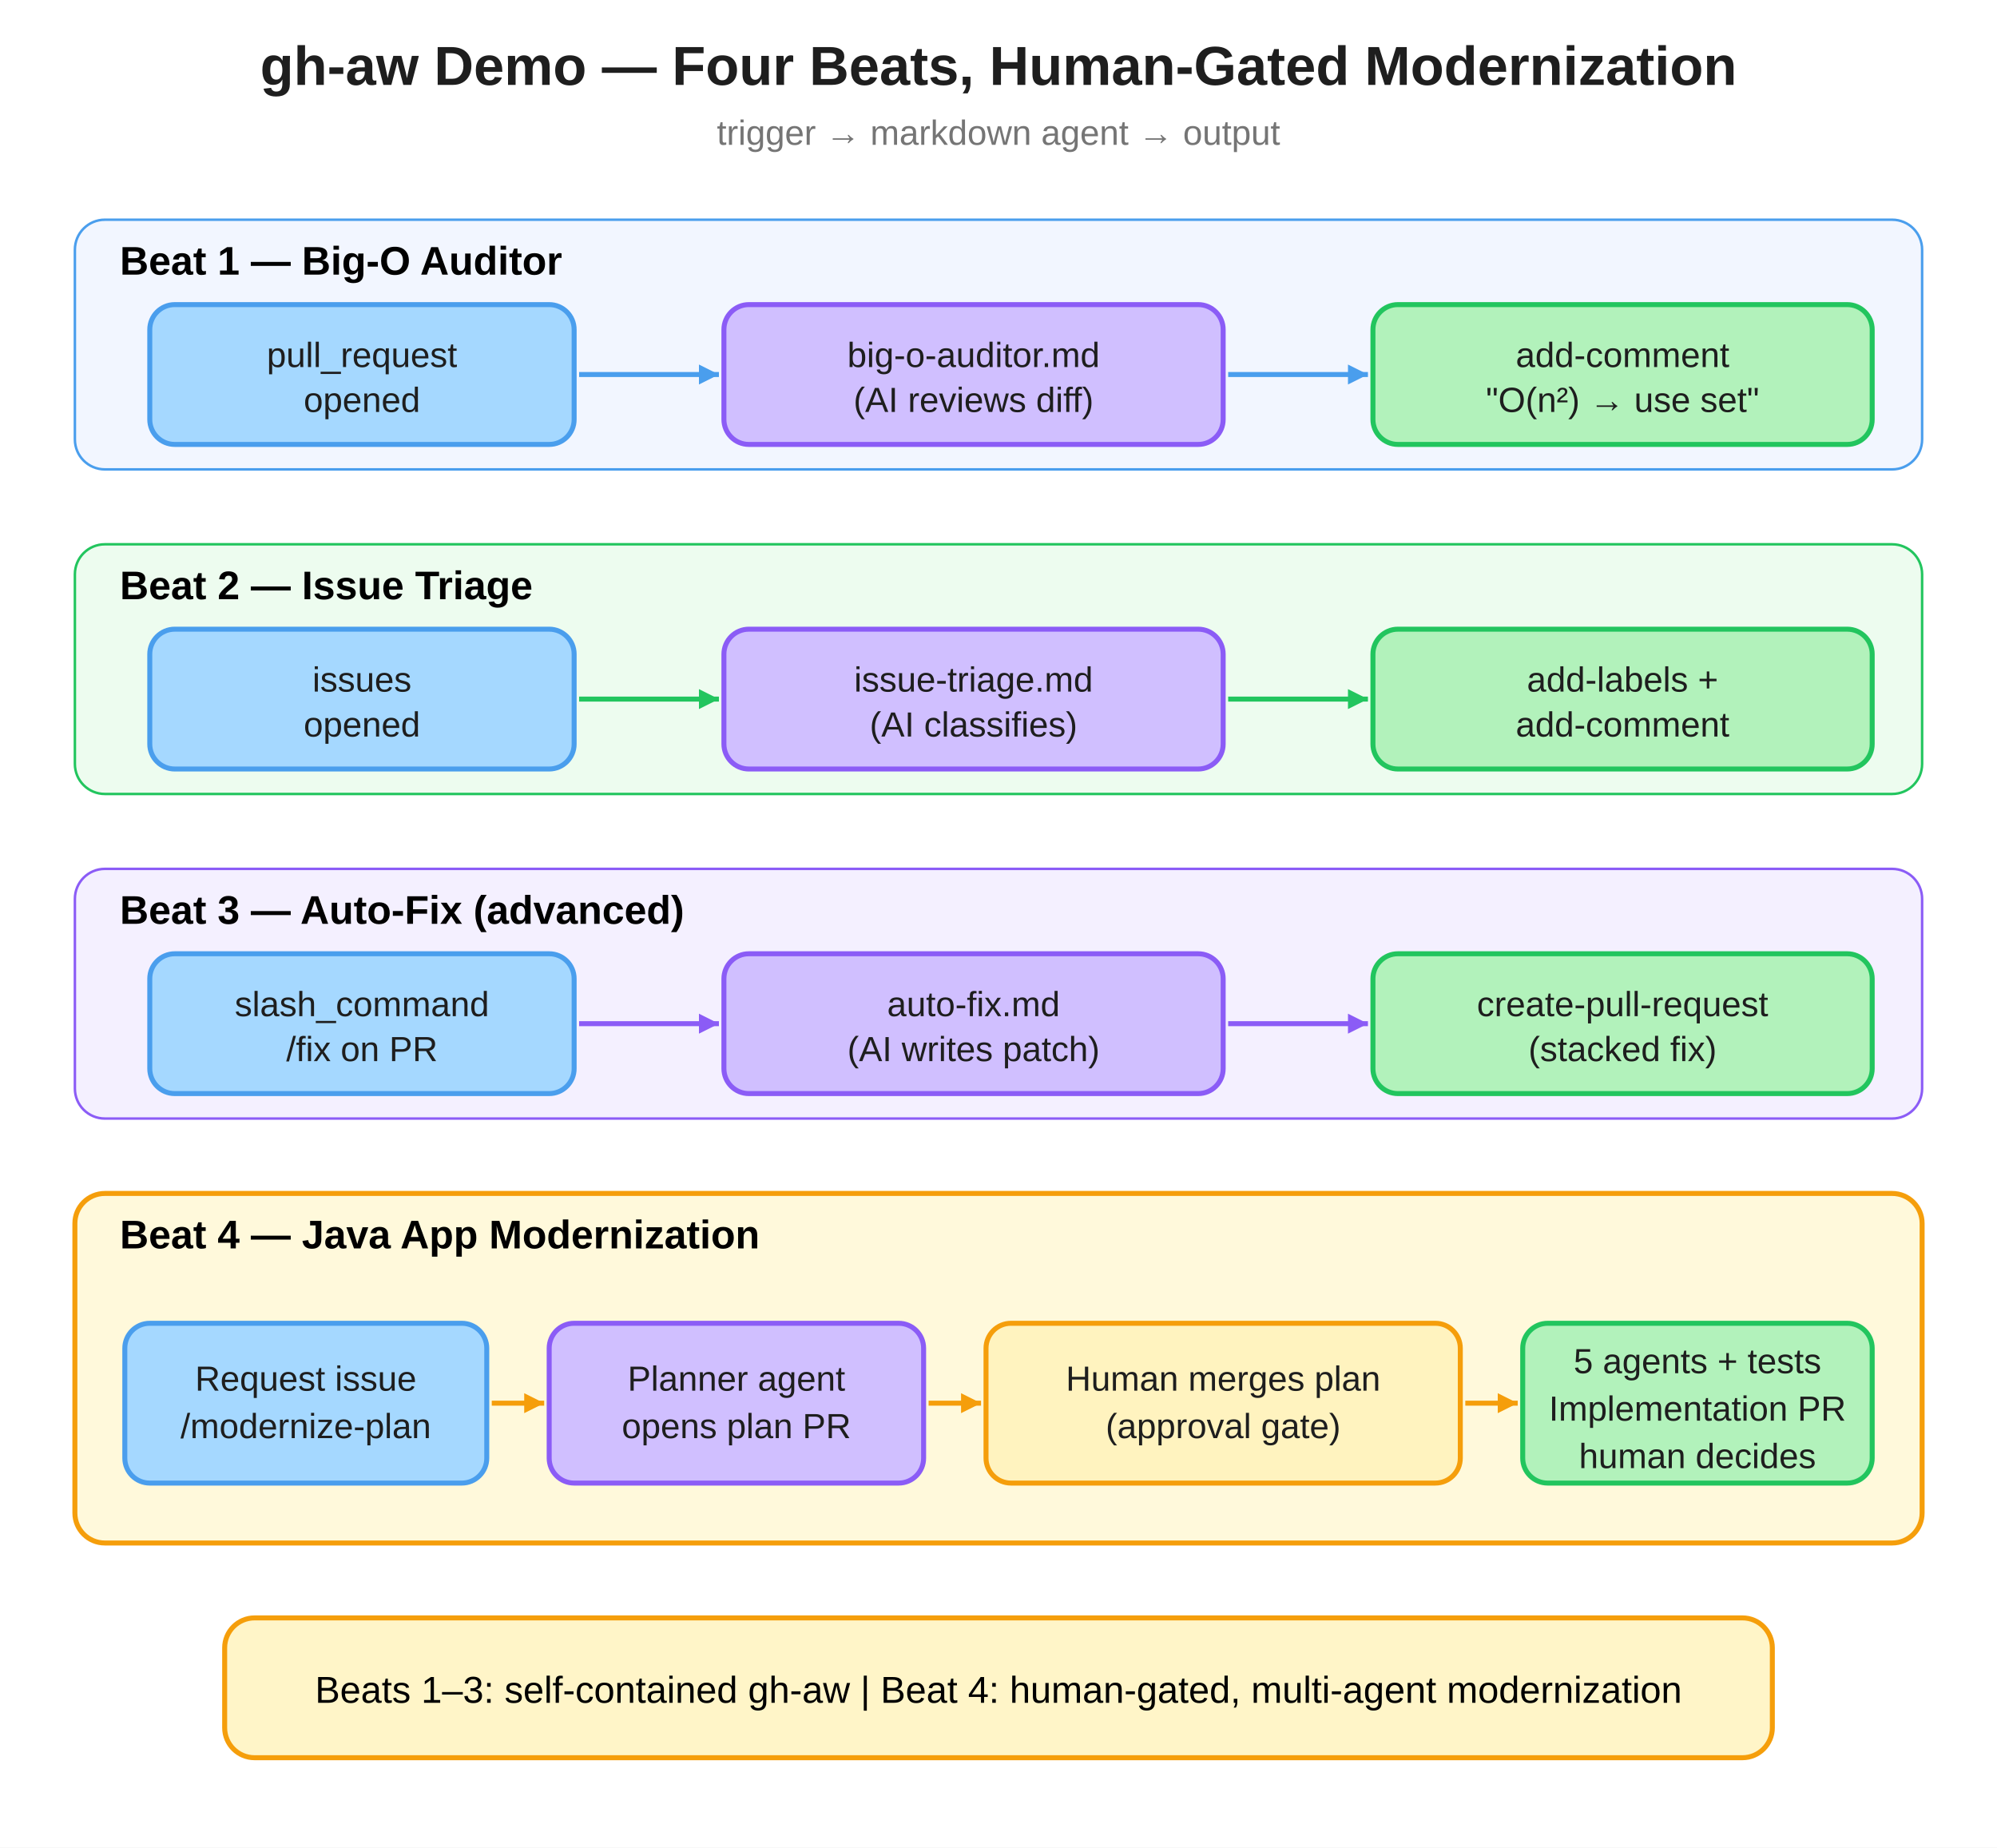
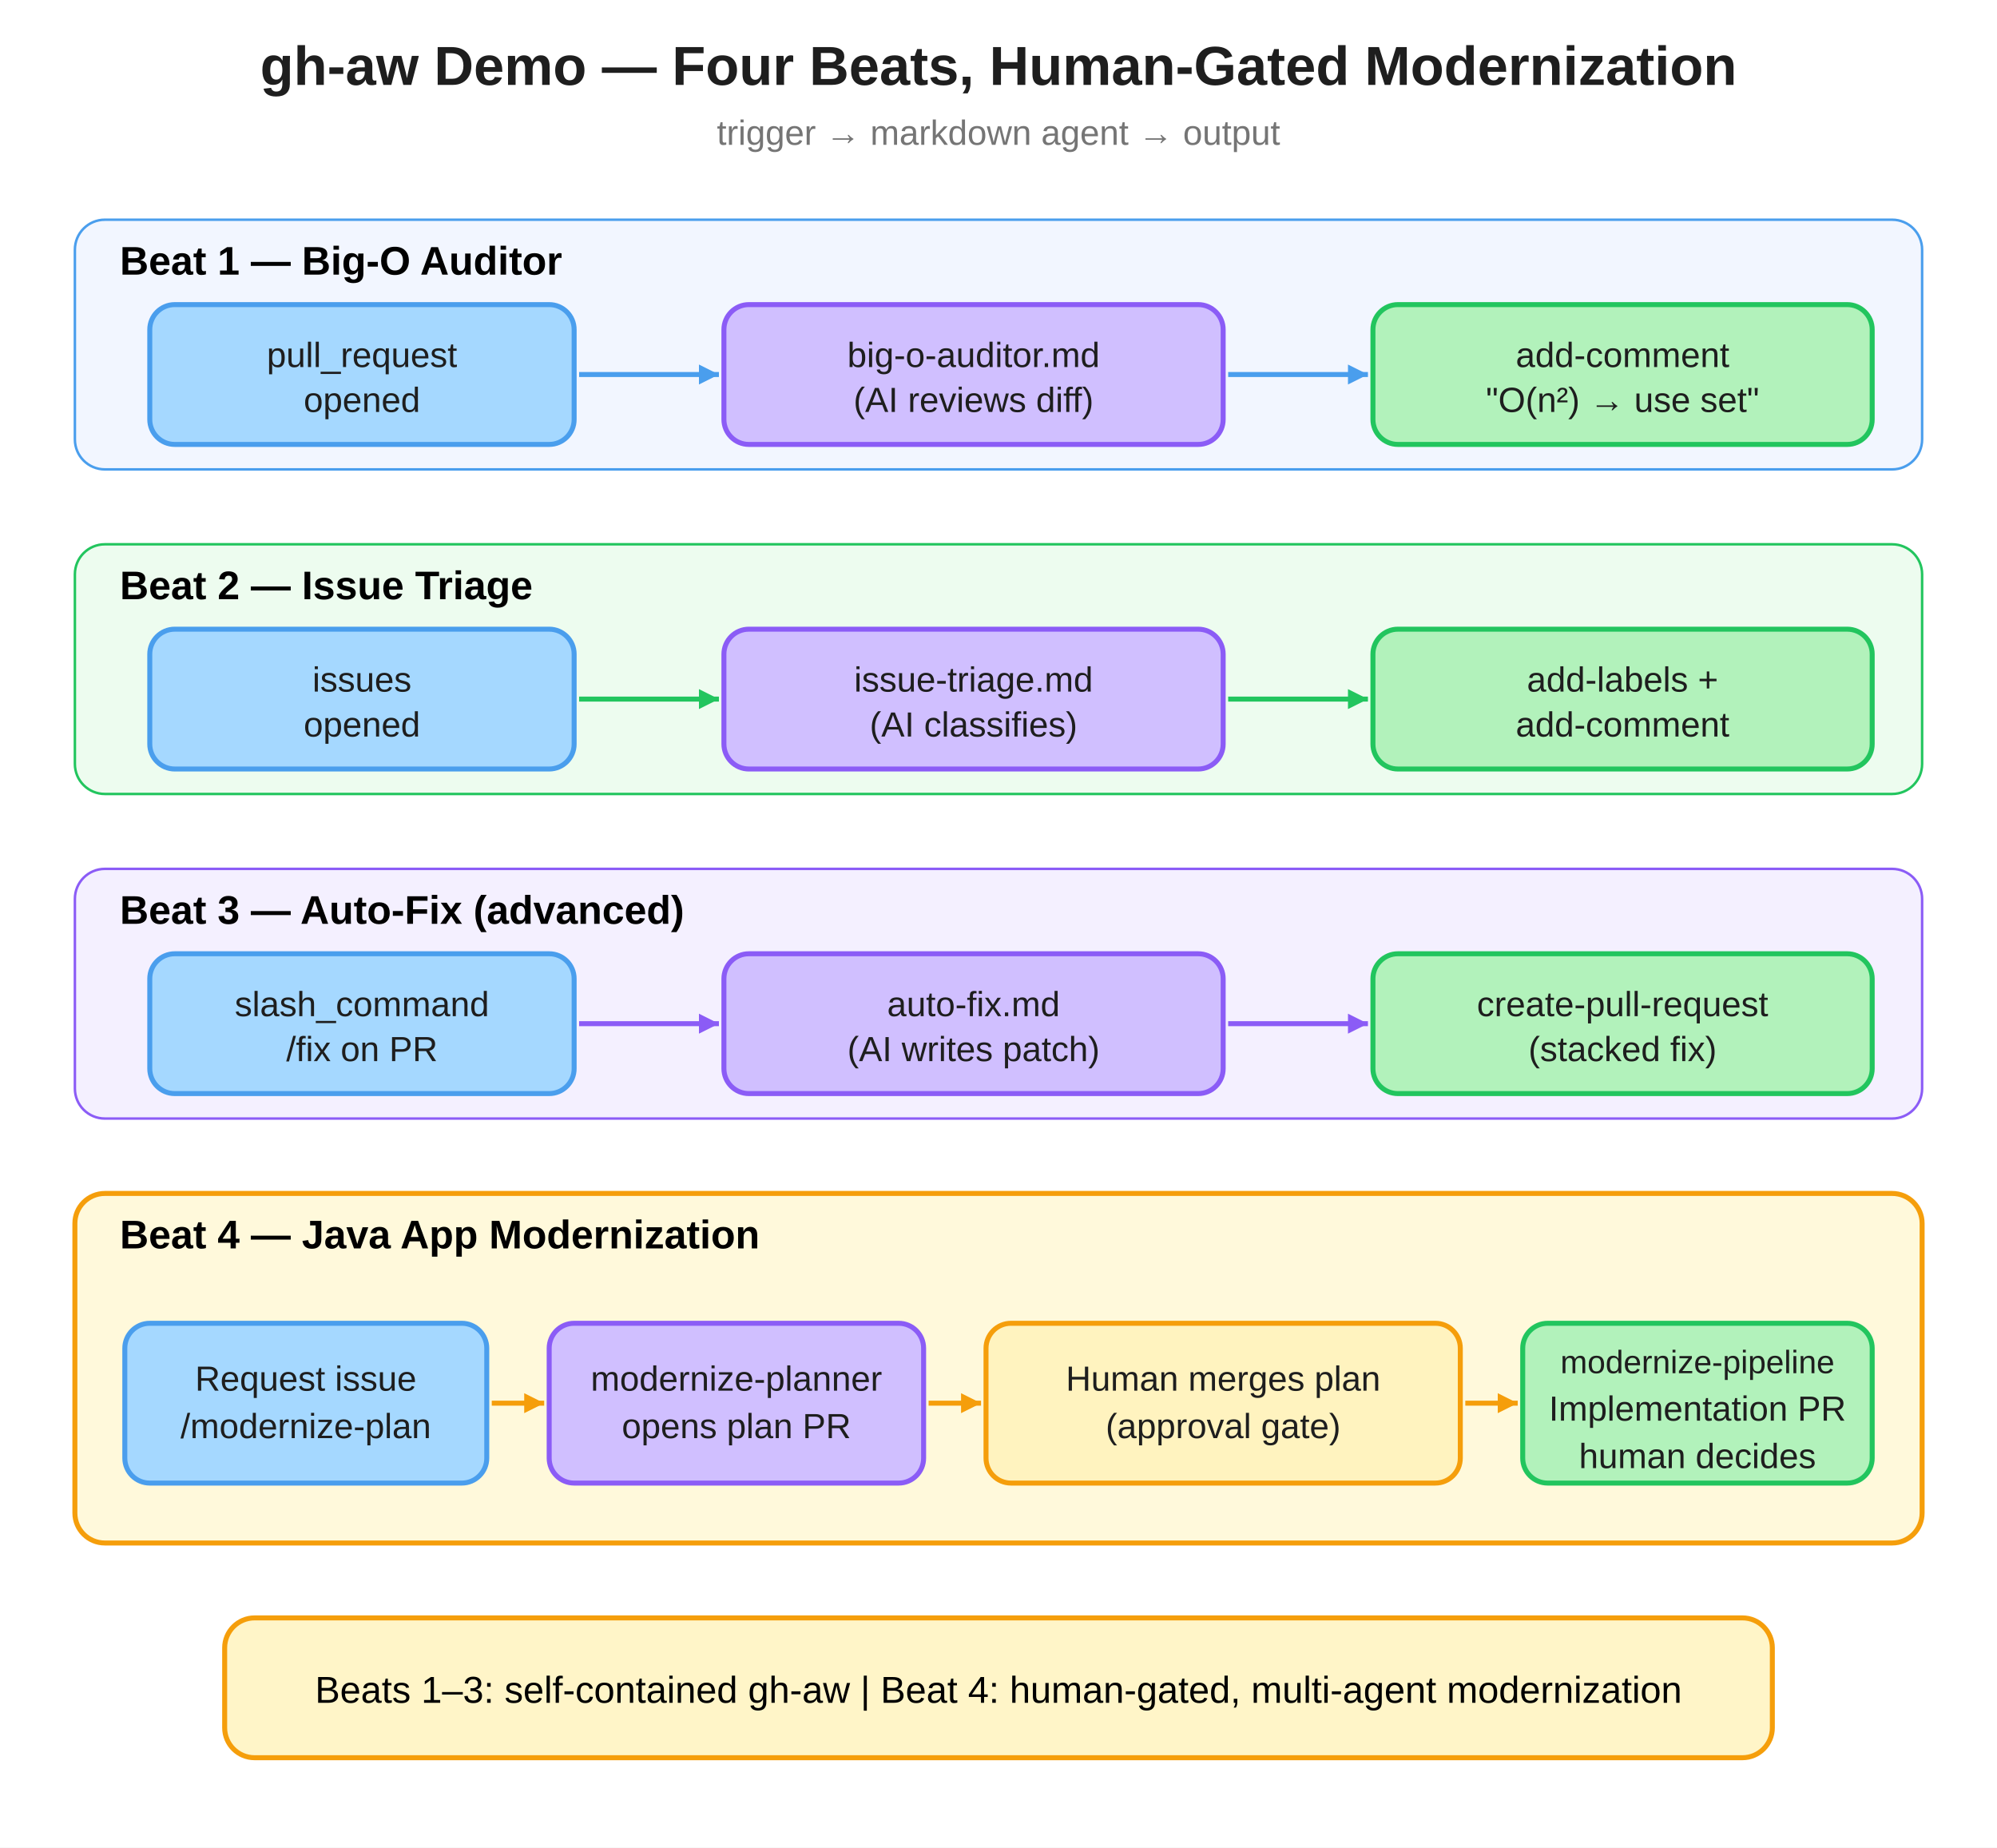
<svg xmlns="http://www.w3.org/2000/svg" viewBox="0 0 800 740" font-family="'Segoe UI', 'Helvetica Neue', Arial, sans-serif">
  <style>
    .title { font-size: 22px; fill: #1e1e1e; font-weight: 600; }
    .subtitle { font-size: 14px; fill: #757575; }
    .zoneLabel { font-size: 16px; font-weight: 700; fill: #000000; }
    .node { font-size: 14px; fill: #1e1e1e; text-anchor: middle; }
  </style>
  <rect x="0" y="0" width="800" height="740" fill="#ffffff" />
  <text x="400" y="34" text-anchor="middle" class="title">gh-aw Demo — Four Beats, Human-Gated Modernization</text>
  <text x="400" y="58" text-anchor="middle" class="subtitle">trigger  →  markdown agent  →  output</text>
  <rect x="30" y="88" width="740" height="100" rx="12" fill="#dbe4ff" fill-opacity="0.35" stroke="#4a9eed" />
  <text x="48" y="110" class="zoneLabel">Beat 1 — Big-O Auditor</text>
  <rect x="60" y="122" width="170" height="56" rx="10" fill="#a5d8ff" stroke="#4a9eed" stroke-width="2" />
  <text x="145" y="147" class="node">pull_request</text>
  <text x="145" y="165" class="node">opened</text>
  <line x1="232" y1="150" x2="288" y2="150" stroke="#4a9eed" stroke-width="2" />
  <polygon points="288,150 280,146 280,154" fill="#4a9eed" />
  <rect x="290" y="122" width="200" height="56" rx="10" fill="#d0bfff" stroke="#8b5cf6" stroke-width="2" />
  <text x="390" y="147" class="node">big-o-auditor.md</text>
  <text x="390" y="165" class="node">(AI reviews diff)</text>
  <line x1="492" y1="150" x2="548" y2="150" stroke="#4a9eed" stroke-width="2" />
  <polygon points="548,150 540,146 540,154" fill="#4a9eed" />
  <rect x="550" y="122" width="200" height="56" rx="10" fill="#b2f2bb" stroke="#22c55e" stroke-width="2" />
  <text x="650" y="147" class="node">add-comment</text>
  <text x="650" y="165" class="node">"O(n²) → use set"</text>
  <rect x="30" y="218" width="740" height="100" rx="12" fill="#d3f9d8" fill-opacity="0.4" stroke="#22c55e" />
  <text x="48" y="240" class="zoneLabel">Beat 2 — Issue Triage</text>
  <rect x="60" y="252" width="170" height="56" rx="10" fill="#a5d8ff" stroke="#4a9eed" stroke-width="2" />
  <text x="145" y="277" class="node">issues</text>
  <text x="145" y="295" class="node">opened</text>
  <line x1="232" y1="280" x2="288" y2="280" stroke="#22c55e" stroke-width="2" />
  <polygon points="288,280 280,276 280,284" fill="#22c55e" />
  <rect x="290" y="252" width="200" height="56" rx="10" fill="#d0bfff" stroke="#8b5cf6" stroke-width="2" />
  <text x="390" y="277" class="node">issue-triage.md</text>
  <text x="390" y="295" class="node">(AI classifies)</text>
  <line x1="492" y1="280" x2="548" y2="280" stroke="#22c55e" stroke-width="2" />
  <polygon points="548,280 540,276 540,284" fill="#22c55e" />
  <rect x="550" y="252" width="200" height="56" rx="10" fill="#b2f2bb" stroke="#22c55e" stroke-width="2" />
  <text x="650" y="277" class="node">add-labels +</text>
  <text x="650" y="295" class="node">add-comment</text>
  <rect x="30" y="348" width="740" height="100" rx="12" fill="#e5dbff" fill-opacity="0.4" stroke="#8b5cf6" />
  <text x="48" y="370" class="zoneLabel">Beat 3 — Auto-Fix  (advanced)</text>
  <rect x="60" y="382" width="170" height="56" rx="10" fill="#a5d8ff" stroke="#4a9eed" stroke-width="2" />
  <text x="145" y="407" class="node">slash_command</text>
  <text x="145" y="425" class="node">/fix on PR</text>
  <line x1="232" y1="410" x2="288" y2="410" stroke="#8b5cf6" stroke-width="2" />
  <polygon points="288,410 280,406 280,414" fill="#8b5cf6" />
  <rect x="290" y="382" width="200" height="56" rx="10" fill="#d0bfff" stroke="#8b5cf6" stroke-width="2" />
  <text x="390" y="407" class="node">auto-fix.md</text>
  <text x="390" y="425" class="node">(AI writes patch)</text>
  <line x1="492" y1="410" x2="548" y2="410" stroke="#8b5cf6" stroke-width="2" />
  <polygon points="548,410 540,406 540,414" fill="#8b5cf6" />
  <rect x="550" y="382" width="200" height="56" rx="10" fill="#b2f2bb" stroke="#22c55e" stroke-width="2" />
  <text x="650" y="407" class="node">create-pull-request</text>
  <text x="650" y="425" class="node">(stacked fix)</text>
  <rect x="30" y="478" width="740" height="140" rx="12" fill="#fff9db" stroke="#f59e0b" stroke-width="2" />
  <text x="48" y="500" class="zoneLabel">Beat 4 — Java App Modernization</text>
  <rect x="50" y="530" width="145" height="64" rx="10" fill="#a5d8ff" stroke="#4a9eed" stroke-width="2" />
  <text x="122.5" y="557" class="node">Request issue</text>
  <text x="122.5" y="576" class="node">/modernize-plan</text>
  <line x1="197" y1="562" x2="218" y2="562" stroke="#f59e0b" stroke-width="2" />
  <polygon points="218,562 210,558 210,566" fill="#f59e0b" />
  <rect x="220" y="530" width="150" height="64" rx="10" fill="#d0bfff" stroke="#8b5cf6" stroke-width="2" />
-   <text x="295" y="557" class="node">Planner agent</text>
+   <text x="295" y="557" class="node">modernize-planner</text>
  <text x="295" y="576" class="node">opens plan PR</text>
  <line x1="372" y1="562" x2="393" y2="562" stroke="#f59e0b" stroke-width="2" />
  <polygon points="393,562 385,558 385,566" fill="#f59e0b" />
  <rect x="395" y="530" width="190" height="64" rx="10" fill="#fff3bf" stroke="#f59e0b" stroke-width="2" />
  <text x="490" y="557" class="node">Human merges plan</text>
  <text x="490" y="576" class="node">(approval gate)</text>
  <line x1="587" y1="562" x2="608" y2="562" stroke="#f59e0b" stroke-width="2" />
  <polygon points="608,562 600,558 600,566" fill="#f59e0b" />
  <rect x="610" y="530" width="140" height="64" rx="10" fill="#b2f2bb" stroke="#22c55e" stroke-width="2" />
-   <text x="680" y="550" class="node">5 agents + tests</text>
+   <text x="680" y="550" class="node" style="font-size:13px">modernize-pipeline</text>
  <text x="680" y="569" class="node">Implementation PR</text>
  <text x="680" y="588" class="node">human decides</text>
  <rect x="90" y="648" width="620" height="56" rx="12" fill="#fff3bf" fill-opacity="0.85" stroke="#f59e0b" stroke-width="2" />
  <text x="400" y="682" text-anchor="middle" font-size="15" fill="#000000" font-weight="500">
    Beats 1–3: self-contained gh-aw | Beat 4: human-gated, multi-agent modernization
  </text>
</svg>
